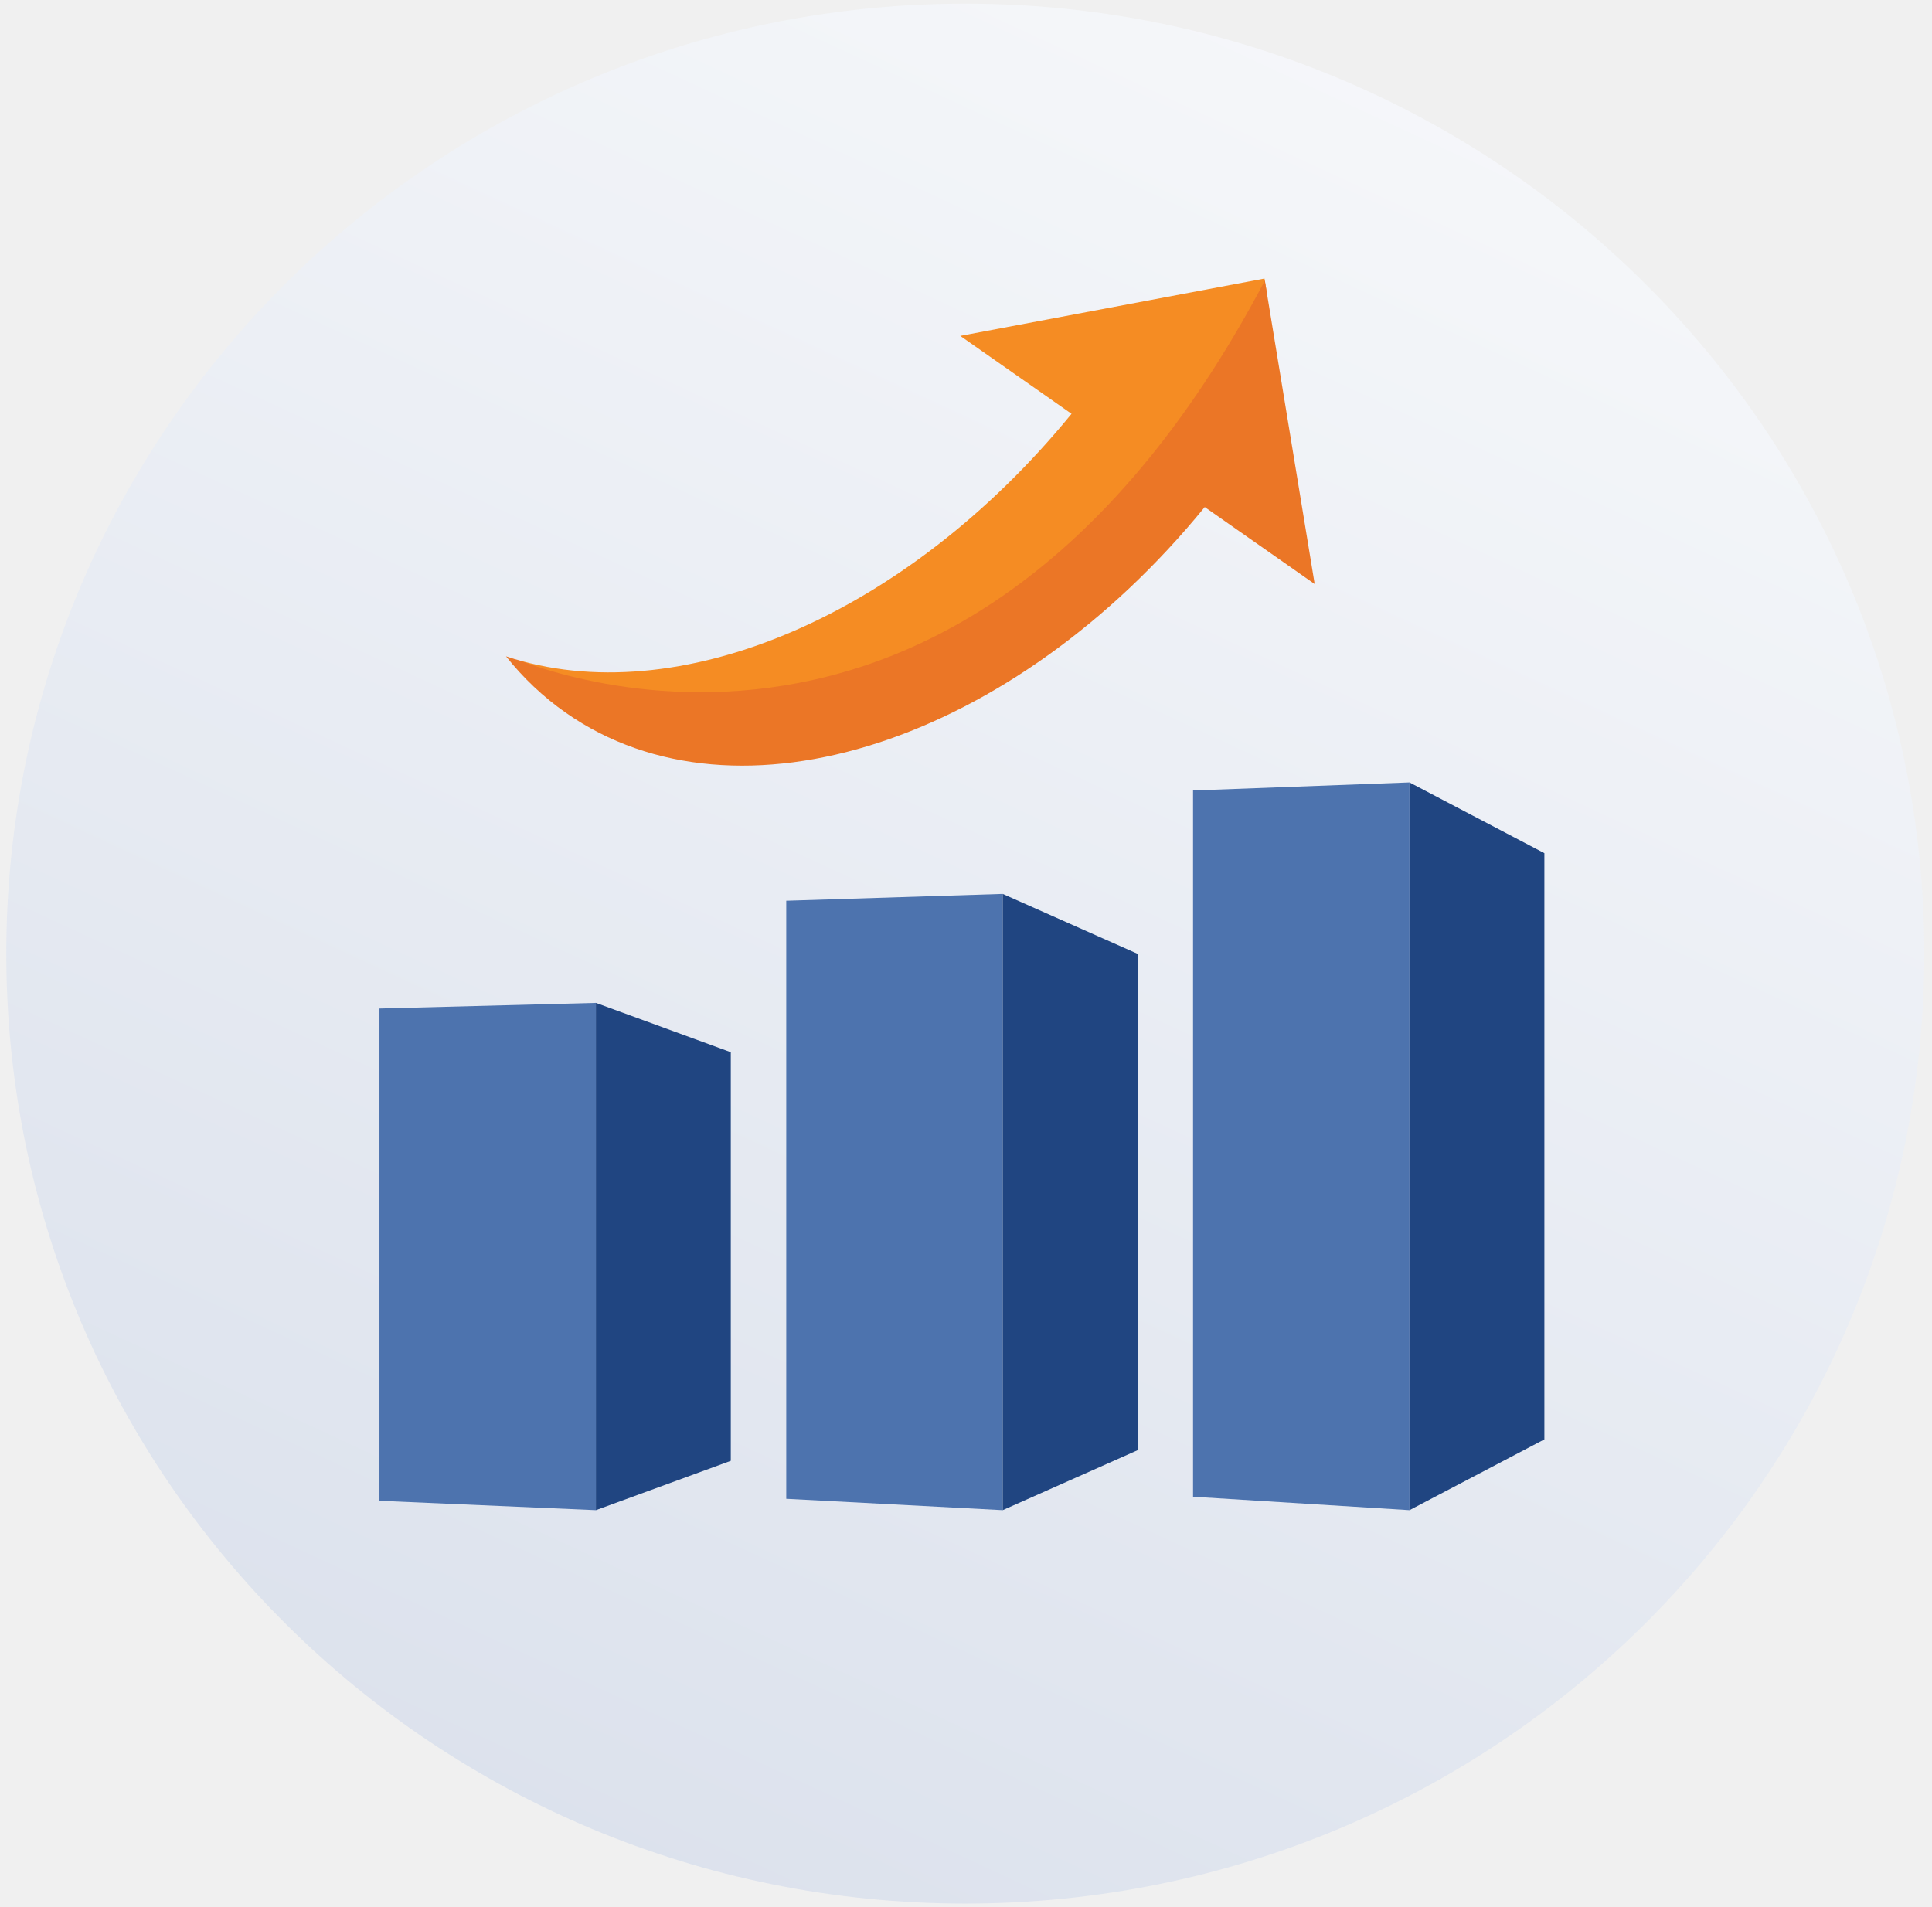
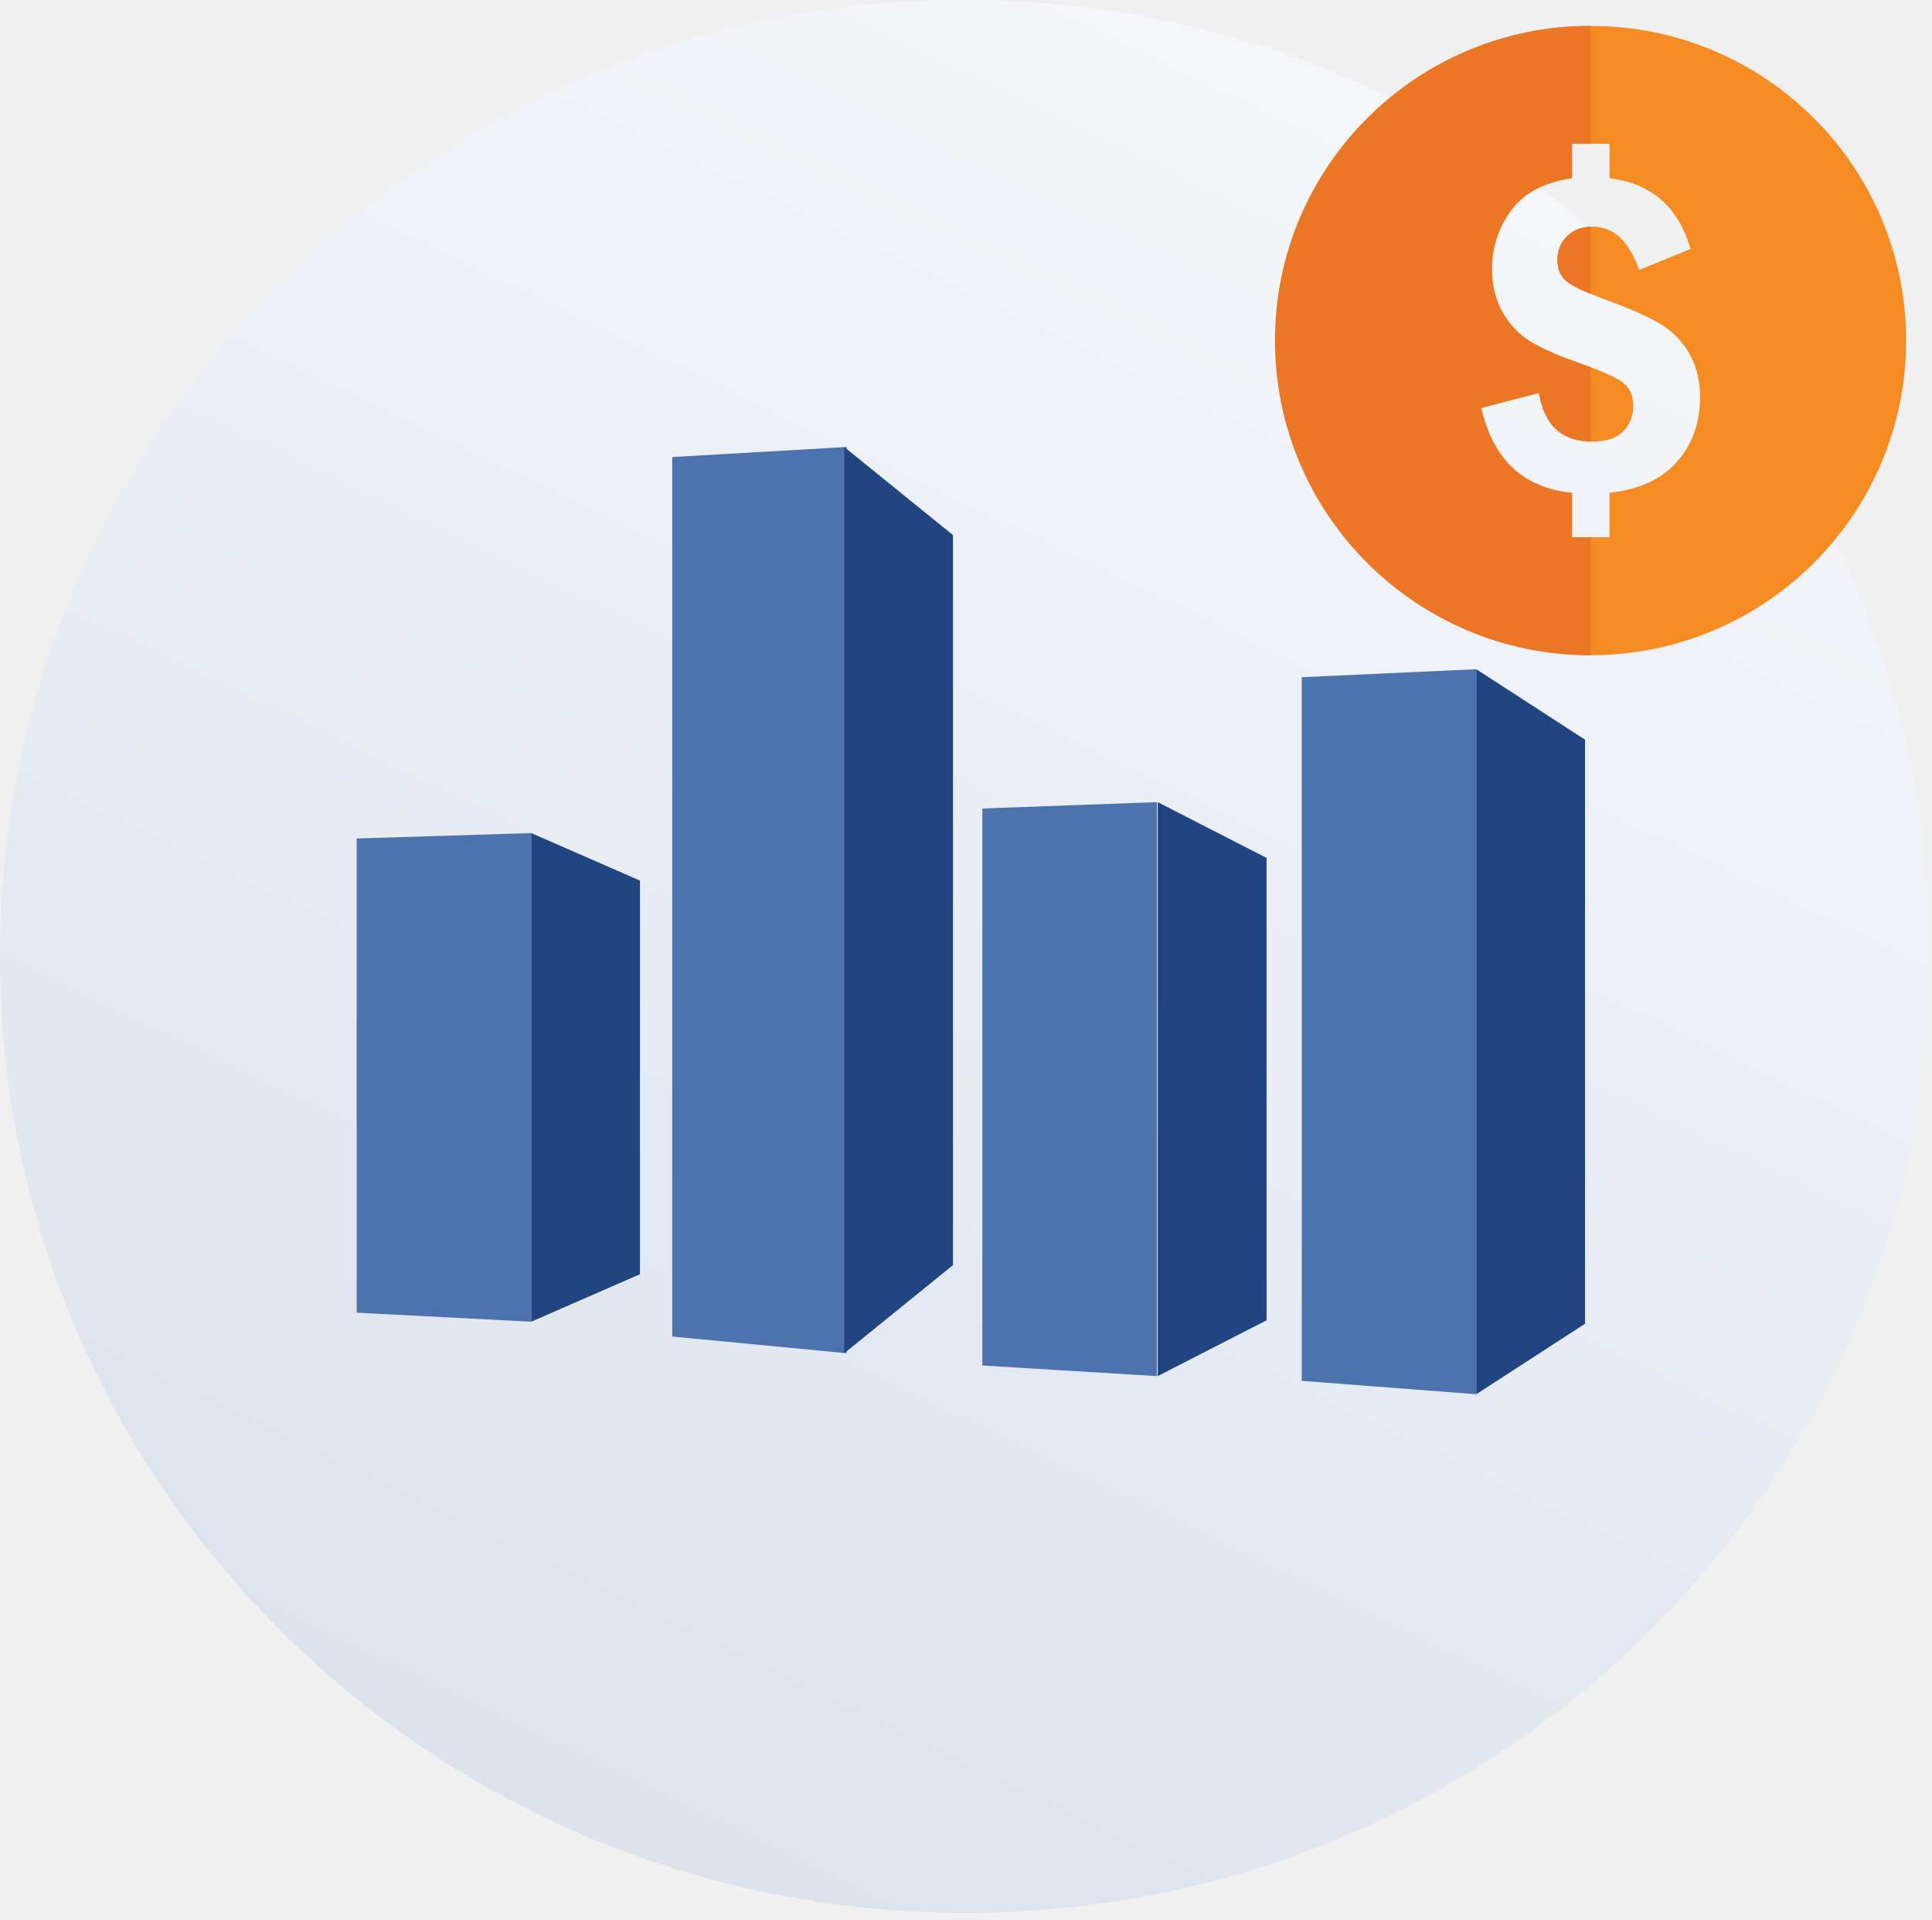
- <svg xmlns="http://www.w3.org/2000/svg" xmlns:xlink="http://www.w3.org/1999/xlink" width="154px" height="152px" viewBox="0 0 154 152" version="1.1">
+ <svg xmlns="http://www.w3.org/2000/svg" xmlns:xlink="http://www.w3.org/1999/xlink" width="153px" height="152px" viewBox="0 0 153 152" version="1.1">
  <defs>
    <linearGradient x1="91.406%" y1="-32.876%" x2="16.335%" y2="123.197%" id="linearGradient-1">
      <stop stop-color="#FFFFFF" offset="0%" />
      <stop stop-color="#D5DCE9" offset="100%" />
    </linearGradient>
-     <path id="path-2" d="M0,52.094 L11.839,59.197 C11.839,59.197 46.174,76.956 71.037,28.415 C95.899,-20.127 40.254,8.288 40.254,8.288 L0,52.094 Z" />
-     <path id="path-4" d="M0.174,0.454 L60.875,0.454 L60.875,51.421 L0.174,51.421 L0.174,0.454 Z" />
-     <path id="path-6" d="M3.552,68.669 L0,47.358 C0,47.358 36.702,65.117 61.565,16.575 C86.428,-31.966 71.037,46.174 71.037,46.174 L3.552,68.669 Z" />
+     <path id="path-2" d="M0.007,0.049 L50,0.049 L50,49.927 L0.007,49.927 L0.007,0.049 Z" />
+     <rect id="path-4" x="0.969" y="0" width="28" height="72" />
  </defs>
  <g id="Page-1" stroke="none" stroke-width="1" fill="none" fill-rule="evenodd">
-     <g id="6-Shares" transform="translate(-707, -425)">
-       <g id="Group" transform="translate(707, 419)">
-         <ellipse id="Oval-298-Copy-2" fill="url(#linearGradient-1)" cx="76.943" cy="82.024" rx="76.442" ry="75.729" />
-         <path d="M30.247,86.401 L47.499,85.953 L47.499,126.391 L30.247,125.645 L30.247,86.401 Z" id="Rectangle-255" fill="#4D73AE" />
-         <path d="M62.672,77.807 L79.924,77.262 L79.924,126.391 L62.672,125.485 L62.672,77.807 Z" id="Rectangle-255-Copy-2" fill="#4D73AE" />
-         <path d="M95.098,69.018 L112.35,68.375 L112.35,126.391 L95.098,125.321 L95.098,69.018 Z" id="Rectangle-255-Copy-4" fill="#4D73AE" />
-         <path d="M58.251,89.884 L47.499,85.953 L47.499,126.391 L58.251,122.459 L58.251,89.884 Z" id="Rectangle-255-Copy" fill="#204581" />
-         <path d="M90.676,82.039 L79.924,77.262 L79.924,126.391 L90.676,121.614 L90.676,82.039 Z" id="Rectangle-255-Copy-3" fill="#204581" />
-         <path d="M123.102,74.015 L112.35,68.375 L112.35,126.391 L123.102,120.75 L123.102,74.015 Z" id="Rectangle-255-Copy-5" fill="#204581" />
-         <g id="right-arrow40-copy" transform="translate(30.37803, 0)">
+     <g id="6-Shares" transform="translate(-712, -440)">
+       <g id="Group" transform="translate(712, 429)">
+         <ellipse id="Oval-298-Copy-2" fill="url(#linearGradient-1)" cx="76.442" cy="86.729" rx="76.442" ry="75.729" />
+         <path d="M28.247,77.39 L42.068,76.961 L42.068,115.65 L28.247,114.937 L28.247,77.39 Z" id="Rectangle-255" fill="#4D73AE" />
+         <path d="M103.09,64.622 L116.91,63.986 L116.91,121.391 L103.09,120.332 L103.09,64.622 Z" id="Rectangle-255-Copy-2" fill="#4D73AE" />
+         <path d="M77.795,75.014 L91.616,74.51 L91.616,119.956 L77.795,119.117 L77.795,75.014 Z" id="Rectangle-255-Copy-4" fill="#4D73AE" />
+         <path d="M50.681,80.723 L42.068,76.961 L42.068,115.65 L50.681,111.889 L50.681,80.723 Z" id="Rectangle-255-Copy" fill="#204581" />
+         <path d="M125.523,69.567 L116.91,63.986 L116.91,121.391 L125.523,115.81 L125.523,69.567 Z" id="Rectangle-255-Copy-3" fill="#204581" />
+         <path d="M100.304,78.928 L91.682,74.51 L91.682,119.956 L100.304,115.537 L100.304,78.928 Z" id="Rectangle-255-Copy-5" fill="#204581" />
+         <path d="M53.237,47.186 L67.058,46.391 L67.058,118.147 L53.237,116.823 L53.237,47.186 Z" id="Rectangle-255-Copy-2" fill="#4D73AE" />
+         <path d="M75.469,53.367 L66.856,46.391 L66.856,118.147 L75.469,111.17 L75.469,53.367 Z" id="Rectangle-255-Copy-3" fill="#204581" />
+         <g id="dollar103" transform="translate(101, 13)">
          <mask id="mask-3" fill="white">
            <use xlink:href="#path-2" />
          </mask>
-           <use id="Mask" fill-opacity="0" fill="#FFFFFF" xlink:href="#path-2" />
-           <g mask="url(#mask-3)">
-             <g transform="translate(46.58292, 47.97268) scale(-1, 1) rotate(-125) translate(-46.58292, -47.97268) translate(16.14551, 22.08879)">
-               <mask id="mask-5" fill="white">
-                 <use xlink:href="#path-4" />
-               </mask>
-               <g id="Clip-2" />
-               <path d="M42.644,11.152 L42.644,0.454 L60.298,17.698 L42.644,34.942 L42.644,24.114 C21.842,25.652 5.038,36.224 0.951,49.951 C0.328,47.859 6.03961325e-14,45.693 6.03961325e-14,43.47 C6.03961325e-14,26.714 18.662,12.91 42.644,11.152 L42.644,11.152 Z" id="Fill-1" stroke="none" fill="#F58C23" fill-rule="evenodd" mask="url(#mask-5)" />
-             </g>
-           </g>
+           <g id="Clip-2" />
+           <path d="M24.976,0.049 C11.183,0.049 0,11.204 0,24.964 C0,38.722 11.183,49.879 24.976,49.879 C38.771,49.879 49.951,38.722 49.951,24.964 C49.951,11.204 38.771,0.049 24.976,0.049 L24.976,0.049 Z M31.787,34.583 C30.558,35.958 28.784,36.767 26.463,37.01 L26.463,40.535 L23.506,40.535 L23.506,37.029 C19.637,36.633 17.244,34.388 16.32,30.301 L20.893,29.112 C21.317,31.682 22.72,32.965 25.1,32.965 C26.213,32.965 27.036,32.691 27.561,32.141 C28.085,31.59 28.347,30.927 28.347,30.149 C28.347,29.343 28.085,28.732 27.561,28.318 C27.036,27.901 25.869,27.375 24.061,26.737 C22.436,26.174 21.165,25.62 20.25,25.067 C19.335,24.519 18.591,23.75 18.021,22.761 C17.451,21.77 17.165,20.614 17.165,19.3 C17.165,17.576 17.677,16.022 18.695,14.641 C19.714,13.263 21.317,12.421 23.506,12.113 L23.506,9.392 L26.463,9.392 L26.463,12.114 C29.769,12.509 31.909,14.373 32.881,17.71 L28.808,19.377 C28.012,17.089 26.787,15.946 25.122,15.946 C24.287,15.946 23.616,16.201 23.113,16.713 C22.607,17.223 22.354,17.843 22.354,18.571 C22.354,19.313 22.598,19.882 23.085,20.28 C23.57,20.675 24.616,21.165 26.214,21.752 C27.97,22.391 29.348,22.996 30.345,23.565 C31.345,24.133 32.14,24.921 32.738,25.922 C33.333,26.925 33.631,28.096 33.631,29.437 C33.631,31.496 33.015,33.212 31.787,34.583 L31.787,34.583 Z" id="Fill-1" fill="#F58C23" mask="url(#mask-3)" />
        </g>
-         <g id="right-arrow40-copy-2" transform="translate(39.84958, 10.65549)">
-           <mask id="mask-7" fill="white">
-             <use xlink:href="#path-6" />
+         <g id="dollar103-copy" transform="translate(97, 0)">
+           <mask id="mask-5" fill="white">
+             <use xlink:href="#path-4" />
          </mask>
-           <use id="Mask" fill-opacity="0" fill="#FFFFFF" xlink:href="#path-6" />
-           <g mask="url(#mask-7)" id="Fill-1" fill="#EB7626">
-             <g transform="translate(37.95157, 37.74556) scale(-1, 1) rotate(-125) translate(-37.95157, -37.74556) translate(7.169037, 12.29077)">
-               <path d="M42.858,0.959 L60.512,18.203 L42.858,35.447 L42.858,24.619 C22.057,26.157 5.252,36.729 1.165,50.456 C0.542,48.364 0.214,46.198 0.214,43.975 C0.214,27.218 18.877,13.415 42.858,11.657 L42.858,0.959 Z" />
+           <use id="Mask" xlink:href="#path-4" />
+           <g mask="url(#mask-5)" id="Fill-1" fill="#EB7626">
+             <g transform="translate(3.968937, 13)">
+               <path d="M24.976,0.049 C11.183,0.049 0,11.204 0,24.964 C0,38.722 11.183,49.879 24.976,49.879 C38.771,49.879 49.951,38.722 49.951,24.964 C49.951,11.204 38.771,0.049 24.976,0.049 L24.976,0.049 Z M31.787,34.583 C30.558,35.958 28.784,36.767 26.463,37.01 L26.463,40.535 L23.506,40.535 L23.506,37.029 C19.637,36.633 17.244,34.388 16.32,30.301 L20.893,29.112 C21.317,31.682 22.72,32.965 25.1,32.965 C26.213,32.965 27.036,32.691 27.561,32.141 C28.085,31.59 28.347,30.927 28.347,30.149 C28.347,29.343 28.085,28.732 27.561,28.318 C27.036,27.901 25.869,27.375 24.061,26.737 C22.436,26.174 21.165,25.62 20.25,25.067 C19.335,24.519 18.591,23.75 18.021,22.761 C17.451,21.77 17.165,20.614 17.165,19.3 C17.165,17.576 17.677,16.022 18.695,14.641 C19.714,13.263 21.317,12.421 23.506,12.113 L23.506,9.392 L26.463,9.392 L26.463,12.114 C29.769,12.509 31.909,14.373 32.881,17.71 L28.808,19.377 C28.012,17.089 26.787,15.946 25.122,15.946 C24.287,15.946 23.616,16.201 23.113,16.713 C22.607,17.223 22.354,17.843 22.354,18.571 C22.354,19.313 22.598,19.882 23.085,20.28 C23.57,20.675 24.616,21.165 26.214,21.752 C27.97,22.391 29.348,22.996 30.345,23.565 C31.345,24.133 32.14,24.921 32.738,25.922 C33.333,26.925 33.631,28.096 33.631,29.437 C33.631,31.496 33.015,33.212 31.787,34.583 L31.787,34.583 Z" />
            </g>
          </g>
        </g>
      </g>
    </g>
  </g>
</svg>
